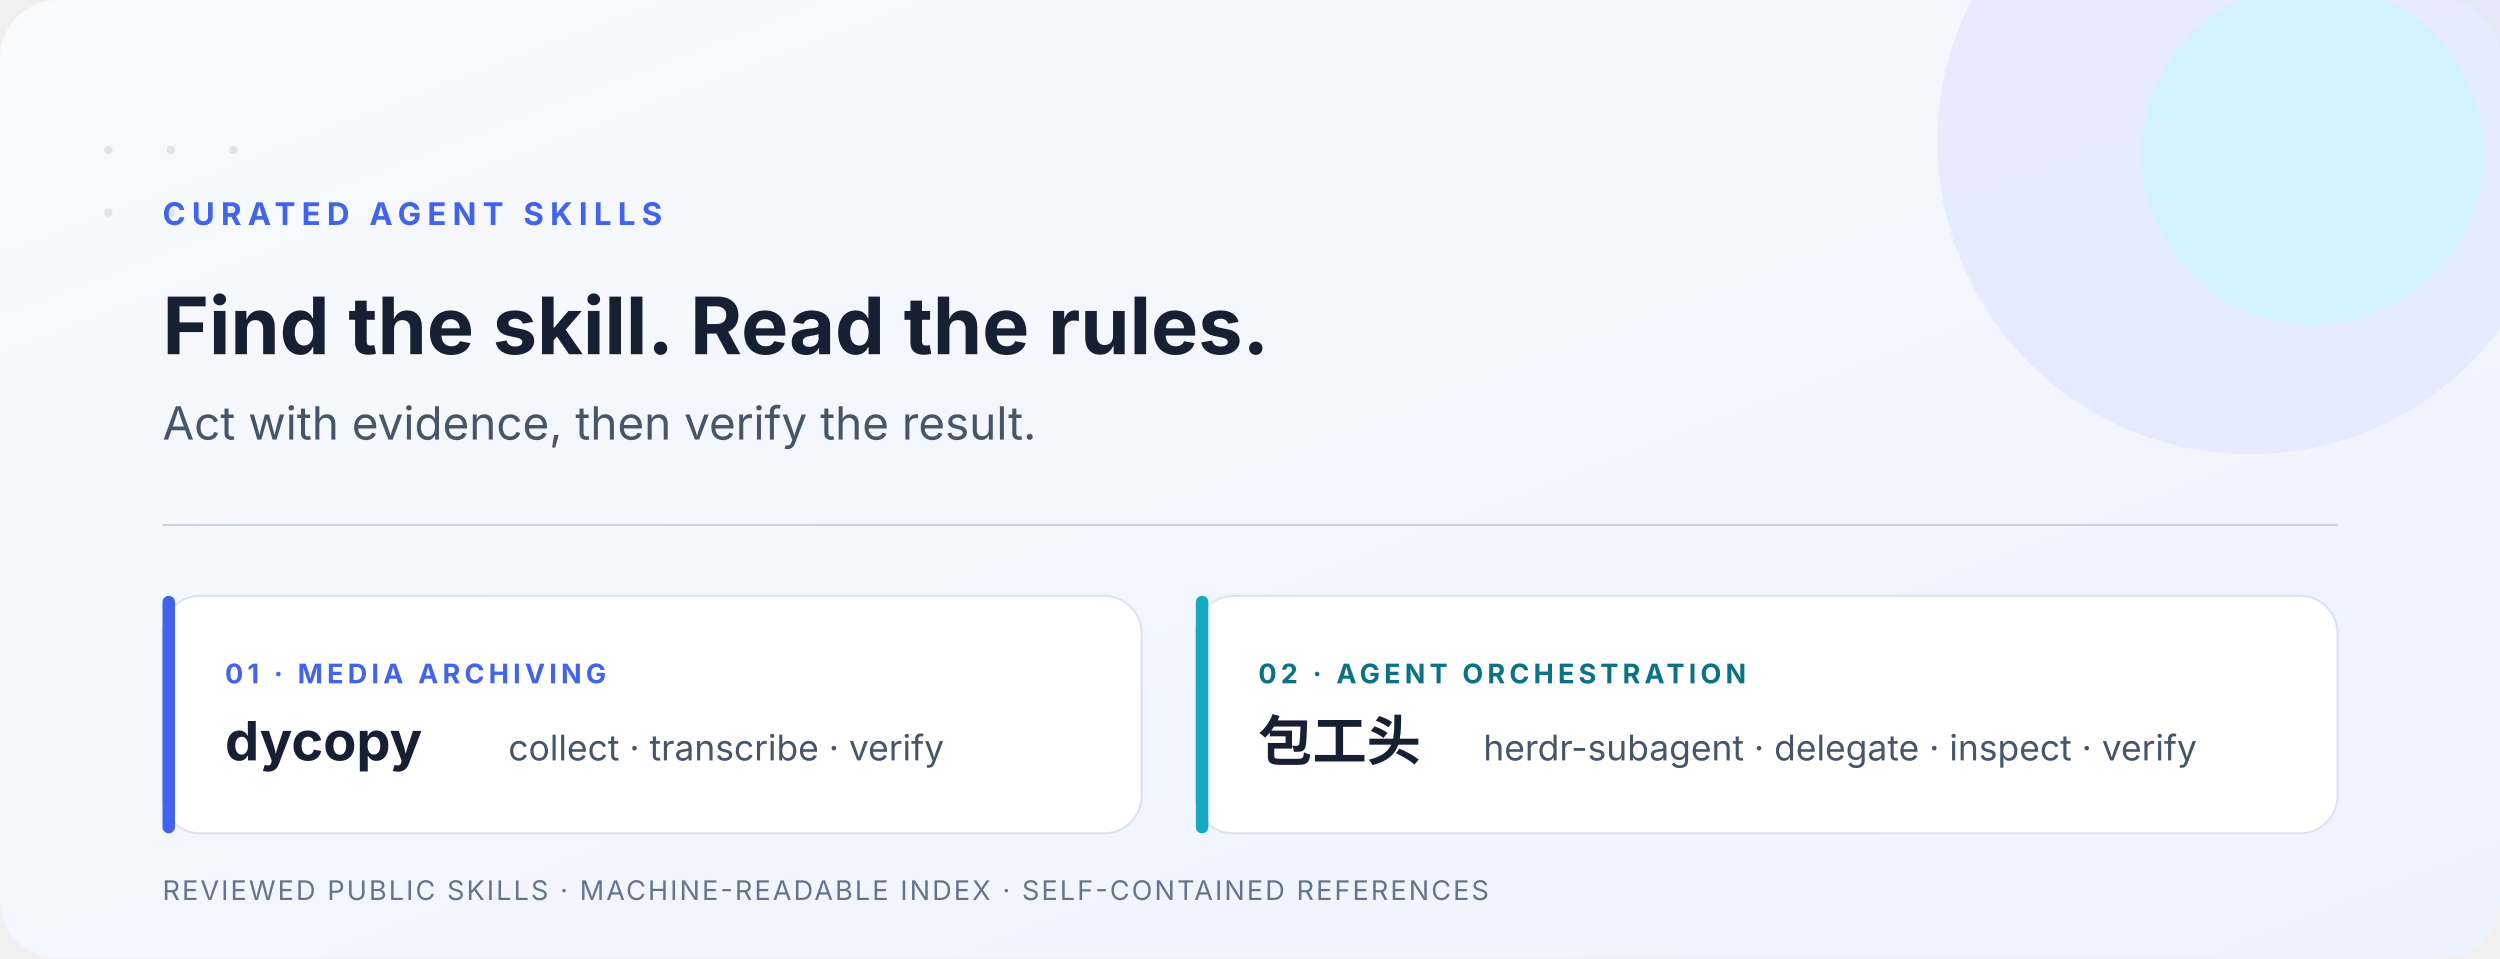
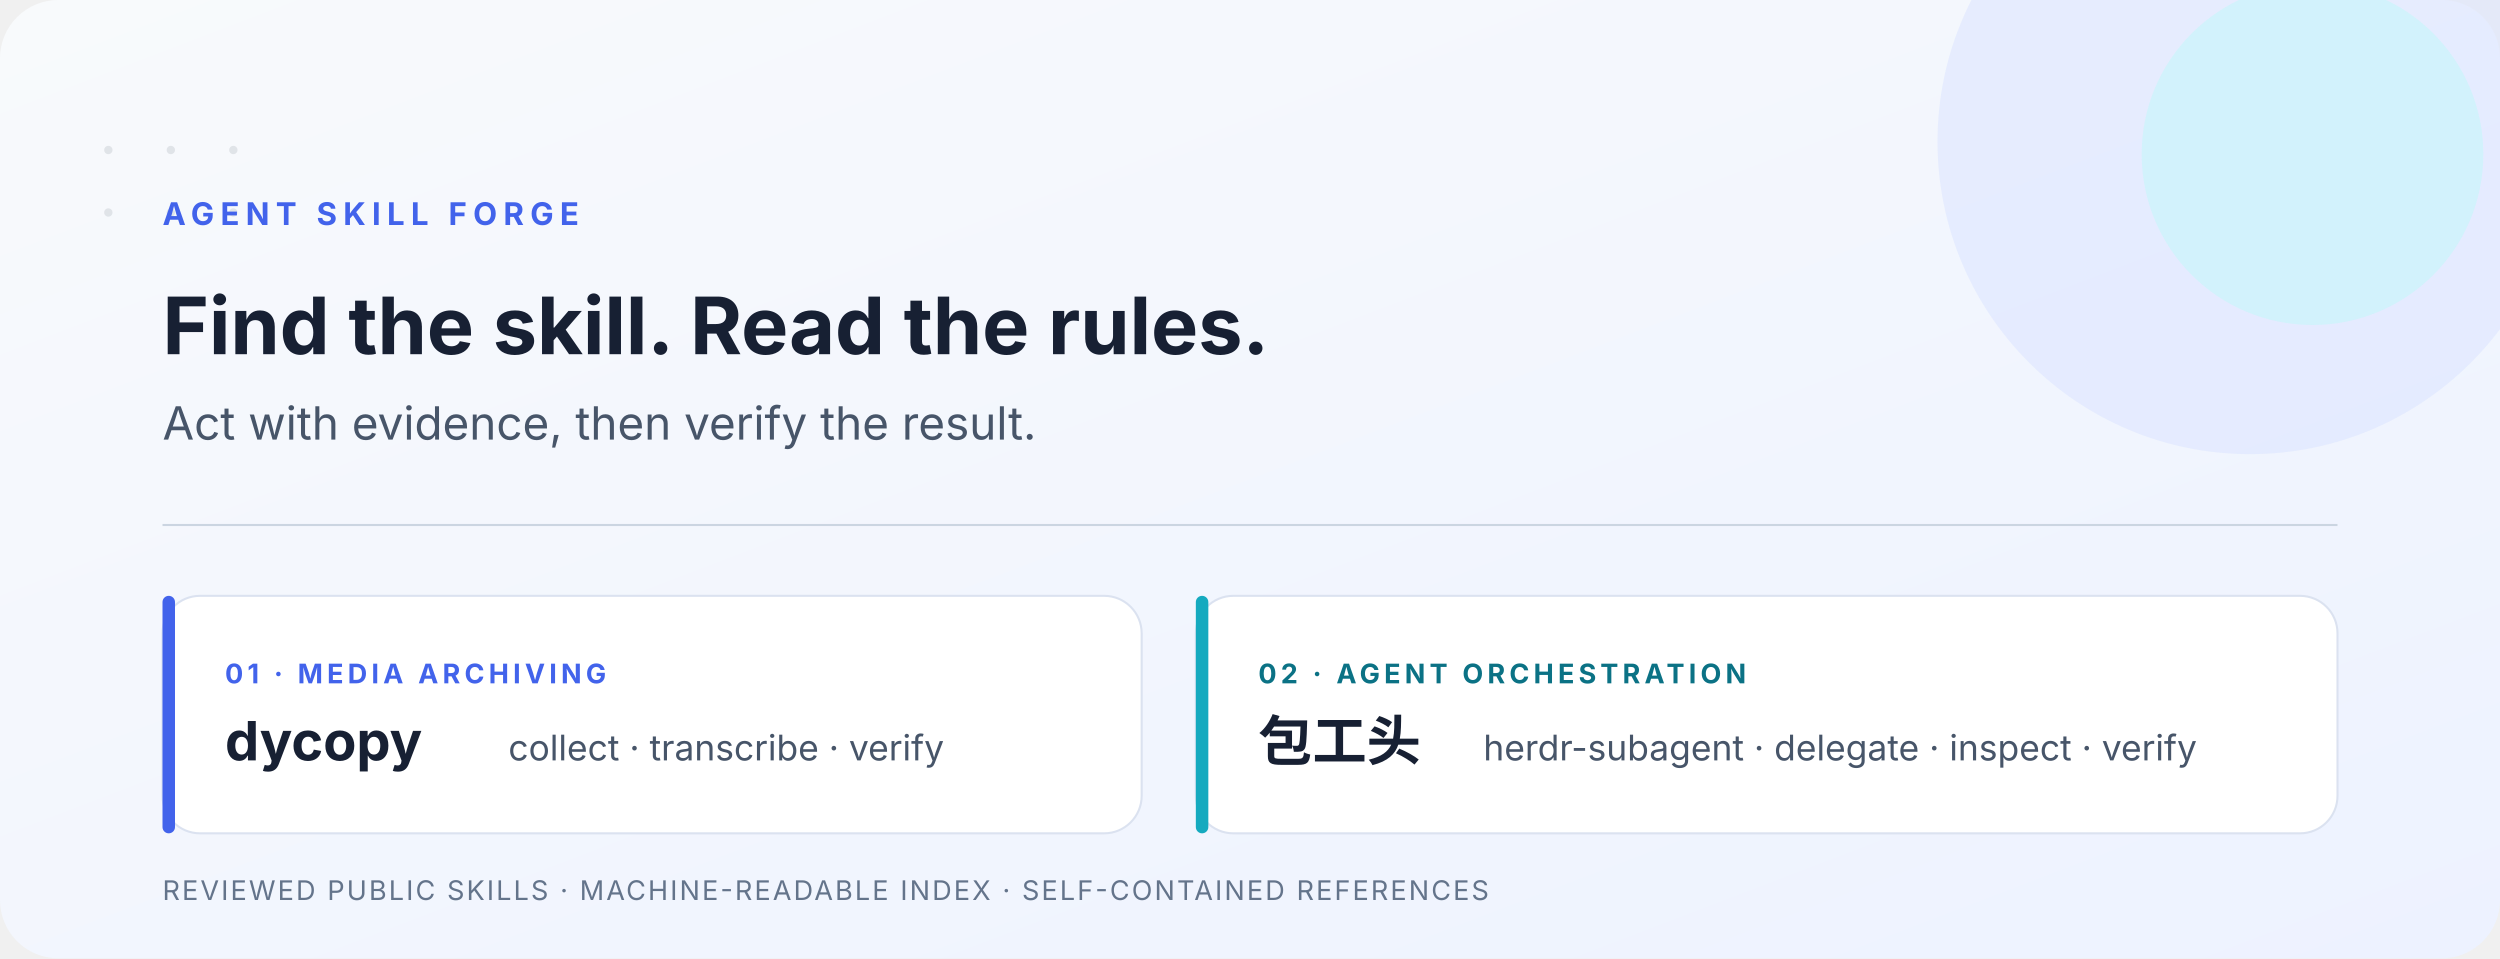
<svg xmlns="http://www.w3.org/2000/svg" viewBox="0 0 1200 460" role="img" aria-labelledby="title desc">
  <defs>
    <linearGradient id="bg" x1="0" y1="0" x2="1" y2="1">
      <stop offset="0" stop-color="#f8fafc" />
      <stop offset="1" stop-color="#edf2ff" />
    </linearGradient>
  </defs>
  <rect width="1200" height="460" rx="28" fill="url(#bg)" />
  <circle cx="1080" cy="68" r="150" fill="#dbe4ff" opacity=".55" />
  <circle cx="1110" cy="74" r="82" fill="#c5f6fa" opacity=".6" />
  <g fill="#334155" opacity=".12">
    <circle cx="52" cy="72" r="2" />
    <circle cx="82" cy="72" r="2" />
    <circle cx="112" cy="72" r="2" />
    <circle cx="52" cy="102" r="2" />
    <circle cx="82" cy="102" r="2" />
    <circle cx="112" cy="102" r="2" />
  </g>
-   <text x="78" y="108" fill="#4263eb" font-family="Inter, Segoe UI, sans-serif" font-size="15" font-weight="700" letter-spacing="3">CURATED AGENT SKILLS</text>
+   <text x="78" y="108" fill="#4263eb" font-family="Inter, Segoe UI, sans-serif" font-size="15" font-weight="700" letter-spacing="3">AGENT SKILL FORGE</text>
  <text x="78" y="170" fill="#172033" font-family="Inter, Segoe UI, sans-serif" font-size="38" font-weight="700">Find the skill. Read the rules.</text>
  <text x="78" y="211" fill="#475569" font-family="Inter, Segoe UI, sans-serif" font-size="22">Act with evidence, then verify the result.</text>
  <path d="M78 252H1122" stroke="#cbd5e1" stroke-width="1" />
  <g font-family="Inter, Segoe UI, sans-serif">
    <rect x="78" y="286" width="470" height="114" rx="18" fill="#fff" stroke="#dbe2f0" />
    <rect x="78" y="286" width="6" height="114" rx="3" fill="#4263eb" />
    <text x="108" y="328" fill="#4263eb" font-size="13" font-weight="700" letter-spacing="2">01 · MEDIA ARCHIVING</text>
    <text x="108" y="365" fill="#172033" font-size="26" font-weight="700">dycopy</text>
    <text x="244" y="365" fill="#475569" font-size="17">collect · transcribe · verify</text>
    <rect x="574" y="286" width="548" height="114" rx="18" fill="#fff" stroke="#dbe2f0" />
    <rect x="574" y="286" width="6" height="114" rx="3" fill="#15aabf" />
    <text x="604" y="328" fill="#0b7285" font-size="13" font-weight="700" letter-spacing="2">02 · AGENT ORCHESTRATION</text>
    <text x="604" y="365" fill="#172033" font-size="26" font-weight="700">包工头</text>
    <text x="712" y="365" fill="#475569" font-size="17">herdr-subagent · delegate · inspect · verify</text>
  </g>
  <text x="78" y="432" fill="#64748b" font-family="Inter, Segoe UI, sans-serif" font-size="13" letter-spacing="1">REVIEWED PUBLIC SKILLS · MACHINE-READABLE INDEX · SELF-CONTAINED REFERENCES</text>
</svg>
